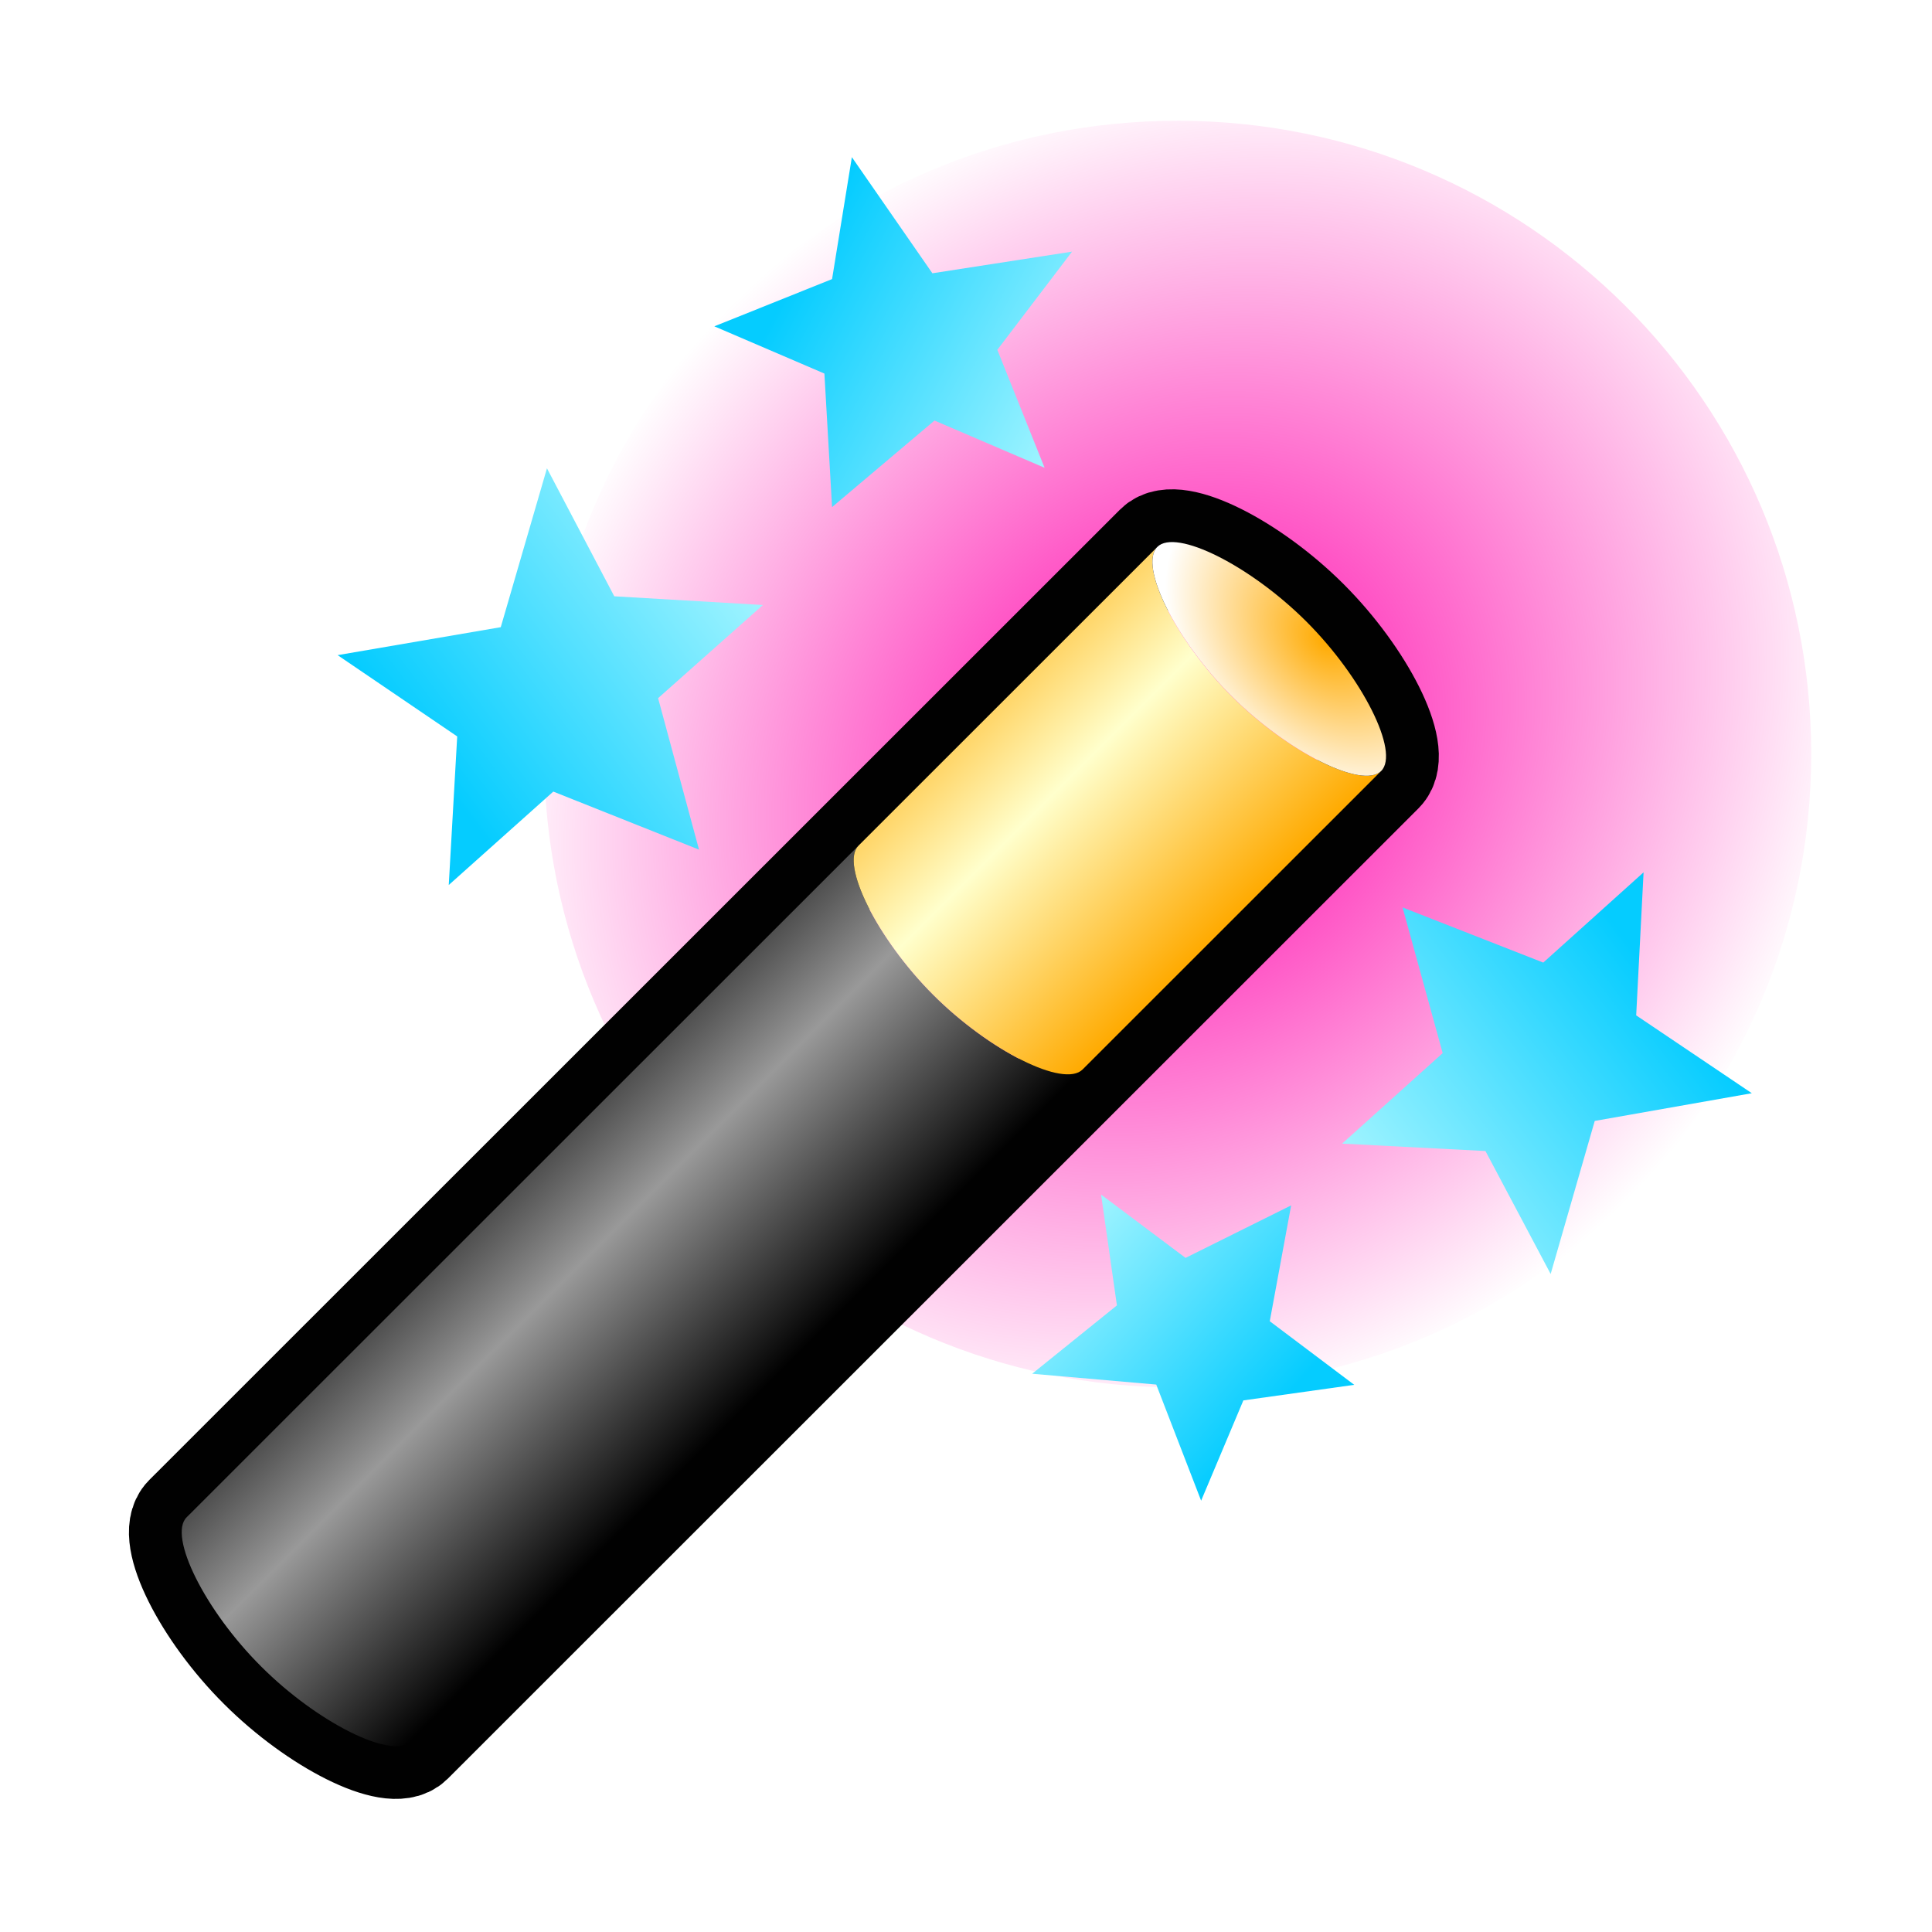
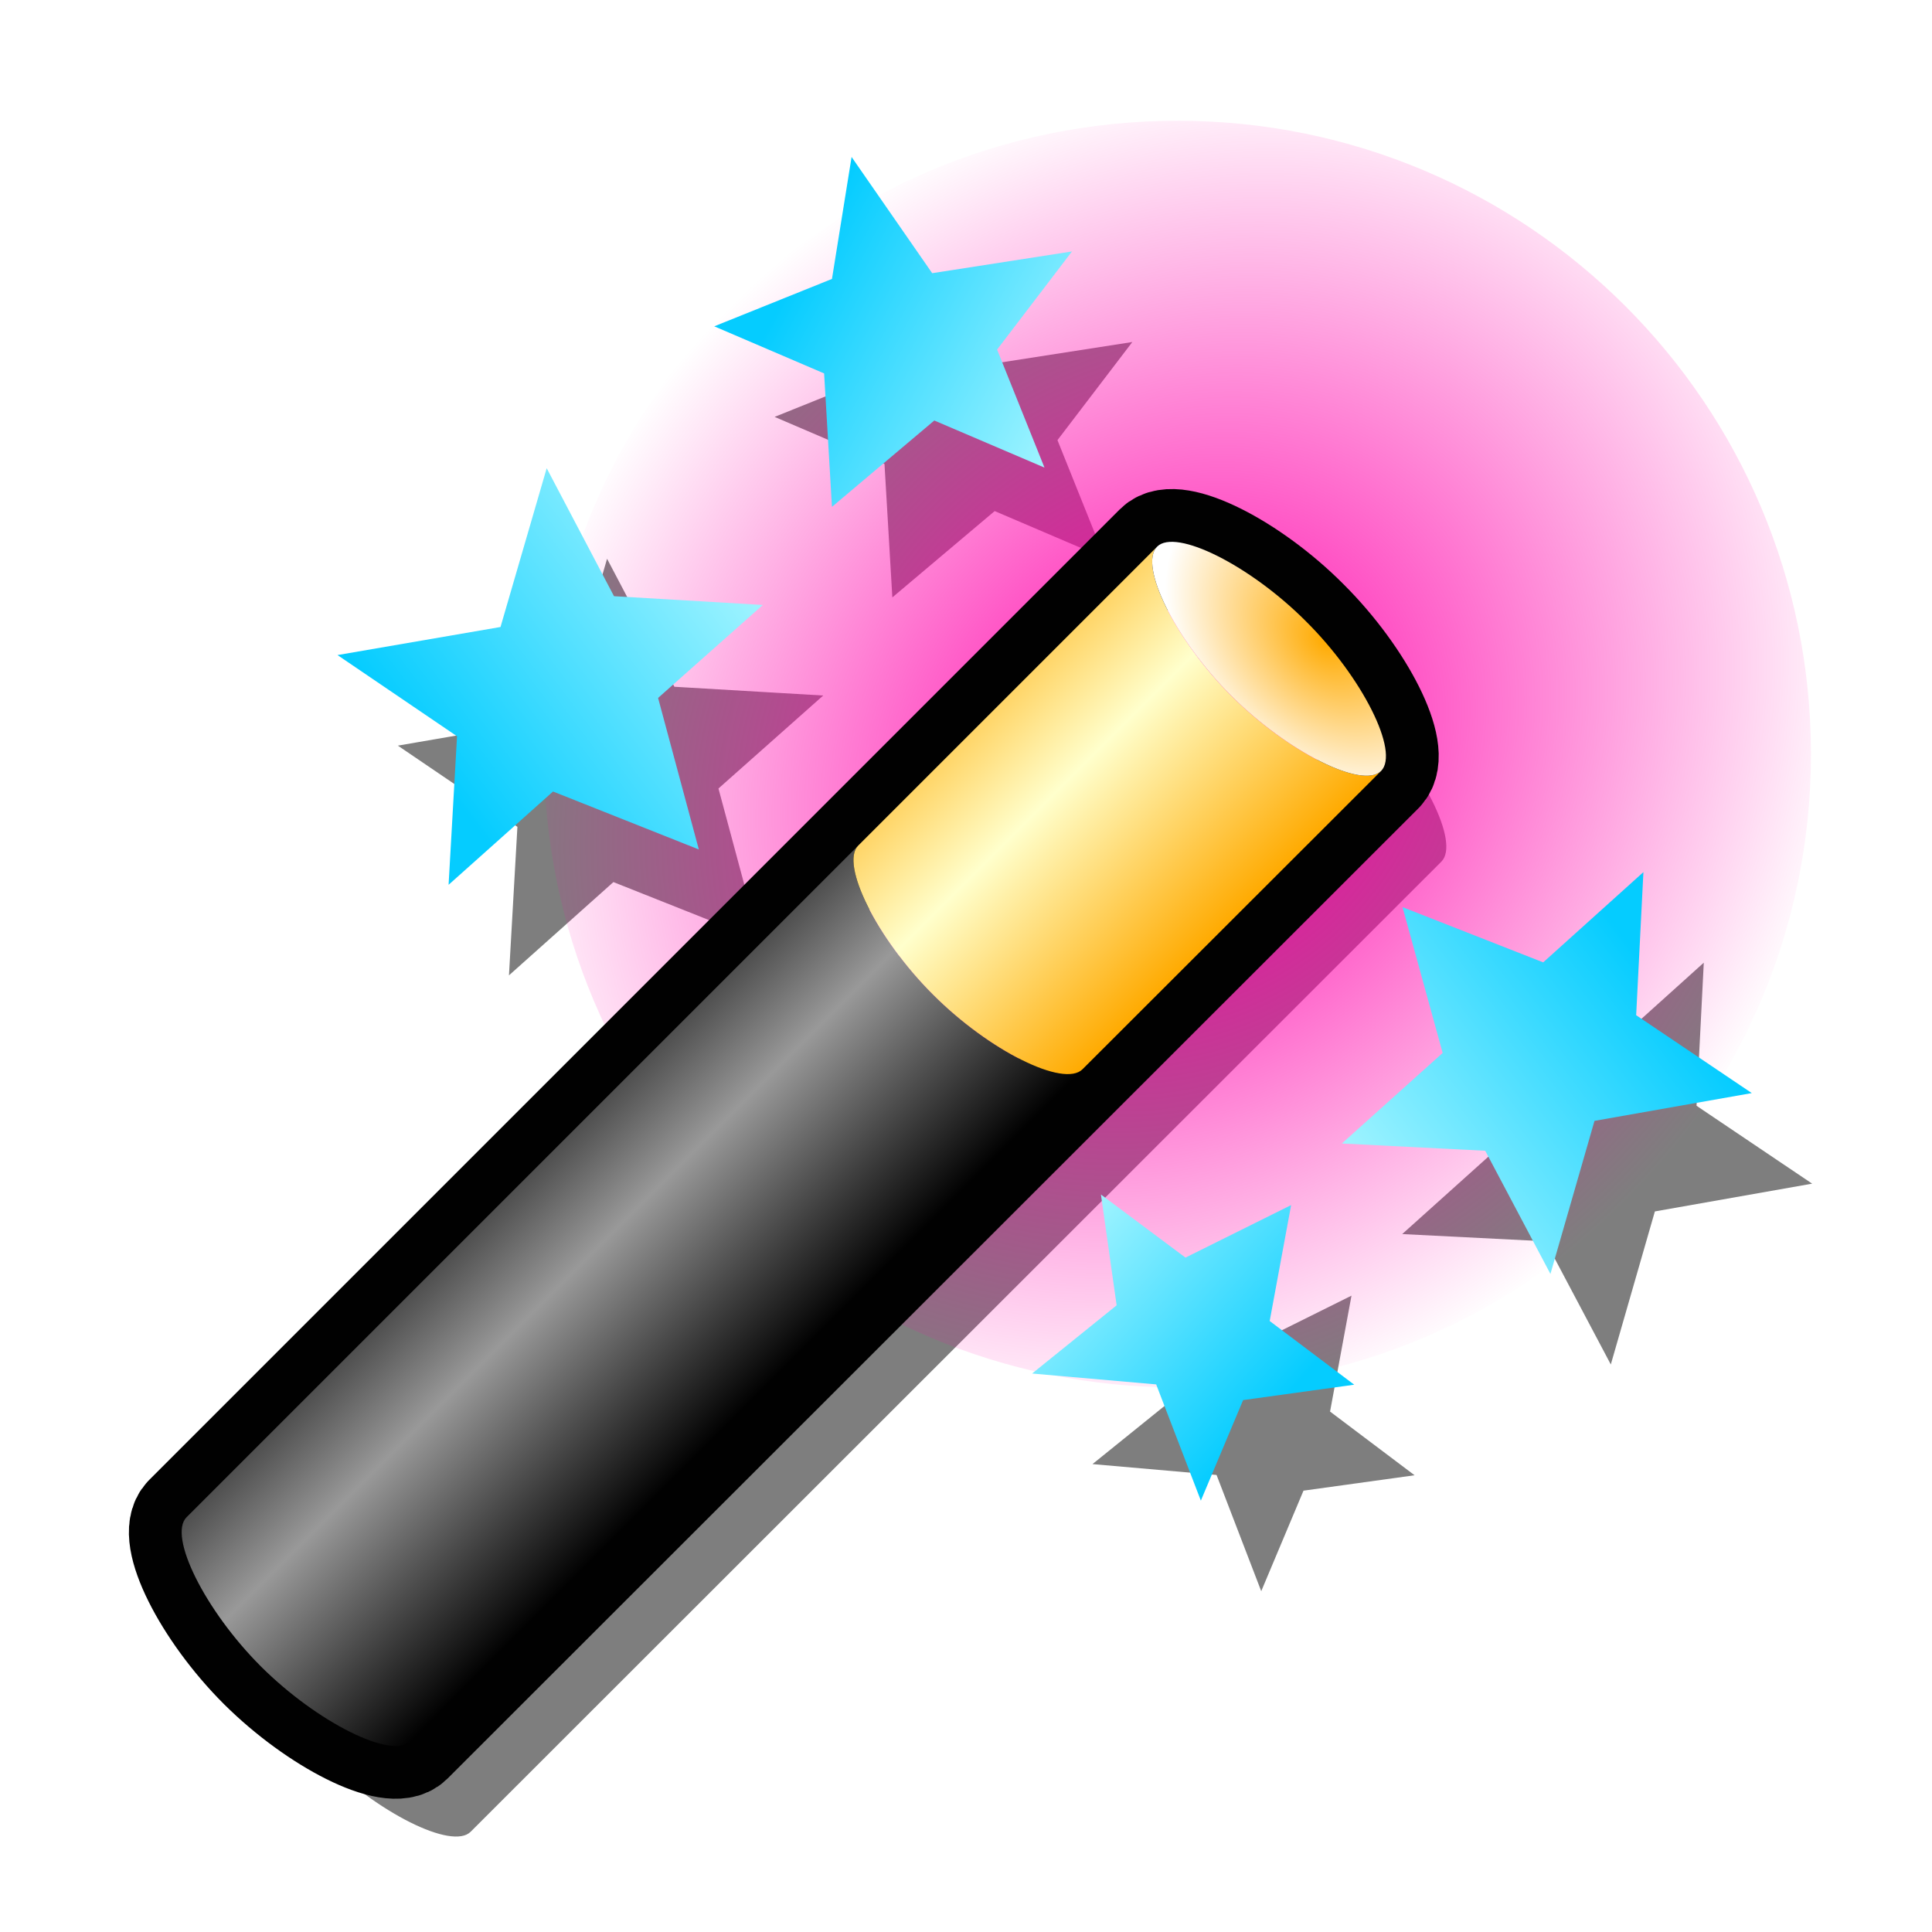
<svg xmlns="http://www.w3.org/2000/svg" version="1.1" width="64" height="64" color-interpolation="linearRGB">
  <g>
-     <radialGradient id="gradient0" gradientUnits="userSpaceOnUse" cx="0" cy="0" r="64" gradientTransform="matrix(0.2651,0.2651,-0.3093,0.3093,40,24)">
+     <path style="fill:#000000; fill-opacity:0.506" d="M6.18 50.26C5.56 50.88 6.79 53.35 8.65 55.21C10.51 57.06 12.98 58.29 13.59 57.68L45.75 25.54C46.37 24.91 45.13 22.44 43.27 20.59C41.42 18.73 38.94 17.49 38.33 18.11L6.18 50.26z            M6.18 50.26C5.56 50.88 6.79 53.35 8.65 55.21C10.51 57.06 12.98 58.29 13.59 57.68L35.86 35.42C35.24 36.04 32.76 34.8 30.91 32.95C29.05 31.1 27.82 28.62 28.43 28.01L6.18 50.26z            M28.43 28.01C27.82 28.62 29.05 31.1 30.91 32.95C32.76 34.8 35.24 36.04 35.86 35.42L45.75 25.54C45.13 26.15 42.66 24.91 40.8 23.06C38.94 21.21 37.71 18.73 38.33 18.11L28.43 28.01z            M40.8 23.06C42.66 24.91 45.13 26.15 45.75 25.54C46.37 24.91 45.13 22.44 43.27 20.59C41.42 18.73 38.94 17.49 38.33 18.11C37.71 18.73 38.94 21.21 40.8 23.06z            M42.77 39.92L39.27 41.66L36.47 39.57L36.99 43.24L34.19 45.5L38.3 45.86L39.78 49.71L41.18 46.38L44.86 45.87L42.06 43.76L42.77 39.92z            M46.46 30.05L47.79 34.88L44.45 37.88L49.2 38.12L51.36 42.2L52.82 37.13L58.03 36.21L54.2 33.63L54.44 28.89L51.12 31.88L46.46 30.05z            M23.15 28.14L21.8 23.12L25.27 20.04L20.34 19.75L18.11 15.51L16.58 20.77L11.18 21.7L15.14 24.39L14.86 29.31L18.32 26.22L23.15 28.14z            M27.56 16.79L30.95 13.93L34.6 15.49L33.03 11.58L35.51 8.33L30.88 9.05L28.21 5.2L27.56 9.24L23.66 10.81L27.3 12.37L27.56 16.79z" transform="matrix(1,0,0,1,2,3)" />
+     <radialGradient id="gradient0" gradientUnits="userSpaceOnUse" cx="0" cy="0" r="64" gradientTransform="matrix(0.2318,0.2317,-0.2704,0.2703,39.0106,24.9808)">
      <stop offset="0" stop-color="#ff00a9" />
      <stop offset="1" stop-color="#ff00a9" stop-opacity="0" />
    </radialGradient>
-     <path style="fill:url(#gradient0)" d="M40 0C26.73 0 16 10.73 16 24C16 37.25 26.73 48 40 48C53.25 48 64 37.25 64 24C64 10.73 53.25 0 40 0z" transform="matrix(0.8745,0,0,0.8742,4.0306,4)" />
-     <path style="fill:none; stroke:#010101; stroke-width:4" d="M2.46 52.92C1.75 53.63 3.16 56.46 5.29 58.58C7.41 60.7 10.24 62.11 10.94 61.41L47.71 24.64C48.42 23.93 47 21.1 44.88 18.98C42.76 16.86 39.93 15.44 39.23 16.15L2.46 52.92z" transform="matrix(0.8745,0,0,0.8742,4.0306,4)" />
-     <linearGradient id="gradient1" gradientUnits="userSpaceOnUse" x1="85.9" y1="-36.16" x2="97.21" y2="-24.85">
+     <path style="fill:url(#gradient0)" d="M39.01 4C27.4 4 18.02 13.38 18.02 24.98C18.02 36.56 27.4 45.96 39.01 45.96C50.59 45.96 59.99 36.56 59.99 24.98C59.99 13.38 50.59 4 39.01 4z" />
+     <path style="fill:none; stroke:#010101; stroke-width:3.497" d="M6.18 50.26C5.56 50.88 6.79 53.35 8.65 55.21C10.51 57.06 12.98 58.29 13.59 57.68L45.75 25.54C46.37 24.91 45.13 22.44 43.27 20.59C41.42 18.73 38.94 17.49 38.33 18.11L6.18 50.26z" />
+     <linearGradient id="gradient1" gradientUnits="userSpaceOnUse" x1="79.15" y1="-27.61" x2="89.04" y2="-17.72">
      <stop offset="0" stop-color="#010101" />
      <stop offset="0.484" stop-color="#999999" />
      <stop offset="1" stop-color="#010101" />
    </linearGradient>
-     <path style="fill:url(#gradient1)" d="M2.46 52.92C1.75 53.63 3.16 56.46 5.29 58.58C7.41 60.7 10.24 62.11 10.94 61.41L36.4 35.95C35.69 36.66 32.86 35.24 30.74 33.12C28.62 31 27.21 28.17 27.91 27.47L2.46 52.92z" transform="matrix(0.8745,0,0,0.8742,4.0306,4)" />
-     <linearGradient id="gradient2" gradientUnits="userSpaceOnUse" x1="85.9" y1="-36.16" x2="97.21" y2="-24.85">
+     <path style="fill:url(#gradient1)" d="M6.18 50.26C5.56 50.88 6.79 53.35 8.65 55.21C10.51 57.06 12.98 58.29 13.59 57.68L35.86 35.42C35.24 36.04 32.76 34.8 30.91 32.95C29.05 31.1 27.82 28.62 28.43 28.01L6.18 50.26z" />
+     <linearGradient id="gradient2" gradientUnits="userSpaceOnUse" x1="79.15" y1="-27.61" x2="89.04" y2="-17.72">
      <stop offset="0" stop-color="#ffaa00" />
      <stop offset="0.489" stop-color="#ffffcc" />
      <stop offset="1" stop-color="#ffaa00" />
    </linearGradient>
-     <path style="fill:url(#gradient2)" d="M27.91 27.47C27.21 28.17 28.62 31 30.74 33.12C32.86 35.24 35.69 36.66 36.4 35.95L47.71 24.64C47 25.34 44.18 23.93 42.05 21.81C39.93 19.69 38.52 16.86 39.23 16.15L27.91 27.47z" transform="matrix(0.8745,0,0,0.8742,4.0306,4)" />
-     <radialGradient id="gradient3" gradientUnits="userSpaceOnUse" cx="0" cy="0" r="64" gradientTransform="matrix(0.0772,0.0772,-0.0552,0.0552,45.5952,19.6919)">
+     <path style="fill:url(#gradient2)" d="M28.43 28.01C27.82 28.62 29.05 31.1 30.91 32.95C32.76 34.8 35.24 36.04 35.86 35.42L45.75 25.54C45.13 26.15 42.66 24.91 40.8 23.06C38.94 21.21 37.71 18.73 38.33 18.11L28.43 28.01z" />
+     <radialGradient id="gradient3" gradientUnits="userSpaceOnUse" cx="0" cy="0" r="64" gradientTransform="matrix(0.0675,0.0674,-0.0482,0.0482,43.9036,21.2146)">
      <stop offset="0" stop-color="#ffaa00" />
      <stop offset="1" stop-color="#ffffff" />
    </radialGradient>
-     <path style="fill:url(#gradient3)" d="M42.05 21.81C44.18 23.93 47 25.34 47.71 24.64C48.42 23.93 47 21.1 44.88 18.98C42.76 16.86 39.93 15.44 39.23 16.15C38.52 16.86 39.93 19.69 42.05 21.81z" transform="matrix(0.8745,0,0,0.8742,4.0306,4)" />
-     <linearGradient id="gradient4" gradientUnits="userSpaceOnUse" x1="38.61" y1="34.52" x2="48.56" y2="43.38">
+     <path style="fill:url(#gradient3)" d="M40.8 23.06C42.66 24.91 45.13 26.15 45.75 25.54C46.37 24.91 45.13 22.44 43.27 20.59C41.42 18.73 38.94 17.49 38.33 18.11C37.71 18.73 38.94 21.21 40.8 23.06z" />
+     <linearGradient id="gradient4" gradientUnits="userSpaceOnUse" x1="37.79" y1="34.17" x2="46.49" y2="41.92">
      <stop offset="0" stop-color="#ccffff" />
      <stop offset="1" stop-color="#05ccff" />
    </linearGradient>
-     <path style="fill:url(#gradient4)" d="M44.3 41.1L40.3 43.09L37.1 40.69L37.7 44.89L34.49 47.48L39.19 47.89L40.89 52.29L42.49 48.49L46.69 47.9L43.49 45.49L44.3 41.1z" transform="matrix(0.8745,0,0,0.8742,4.0306,4)" />
-     <linearGradient id="gradient5" gradientUnits="userSpaceOnUse" x1="38.85" y1="35.34" x2="52.44" y2="25.02">
+     <path style="fill:url(#gradient4)" d="M42.77 39.92L39.27 41.66L36.47 39.57L36.99 43.24L34.19 45.5L38.3 45.86L39.78 49.71L41.18 46.38L44.86 45.87L42.06 43.76L42.77 39.92z" />
+     <linearGradient id="gradient5" gradientUnits="userSpaceOnUse" x1="38" y1="34.89" x2="49.88" y2="25.87">
      <stop offset="0" stop-color="#ccffff" />
      <stop offset="1" stop-color="#05ccff" />
    </linearGradient>
-     <path style="fill:url(#gradient5)" d="M48.52 29.81L50.04 35.33L46.23 38.76L51.66 39.04L54.13 43.7L55.8 37.9L61.75 36.85L57.37 33.9L57.65 28.48L53.85 31.9L48.52 29.81z" transform="matrix(0.8745,0,0,0.8742,4.0306,4)" />
-     <linearGradient id="gradient6" gradientUnits="userSpaceOnUse" x1="31.94" y1="21.92" x2="17.78" y2="32.57">
+     <path style="fill:url(#gradient5)" d="M46.46 30.05L47.79 34.88L44.45 37.88L49.2 38.12L51.36 42.2L52.82 37.13L58.03 36.21L54.2 33.63L54.44 28.89L51.12 31.88L46.46 30.05z" />
+     <linearGradient id="gradient6" gradientUnits="userSpaceOnUse" x1="31.96" y1="23.16" x2="19.57" y2="32.47">
      <stop offset="0" stop-color="#ccffff" />
      <stop offset="1" stop-color="#05ccff" />
    </linearGradient>
-     <path style="fill:url(#gradient6)" d="M21.87 27.62L20.32 21.88L24.29 18.35L18.66 18.02L16.11 13.17L14.36 19.19L8.18 20.25L12.71 23.33L12.39 28.96L16.35 25.42L21.87 27.62z" transform="matrix(0.8745,0,0,0.8742,4.0306,4)" />
-     <linearGradient id="gradient7" gradientUnits="userSpaceOnUse" x1="34.96" y1="20.36" x2="21.6" y2="13.26">
+     <path style="fill:url(#gradient6)" d="M23.15 28.14L21.8 23.12L25.27 20.04L20.34 19.75L18.11 15.51L16.58 20.77L11.18 21.7L15.14 24.39L14.86 29.31L18.32 26.22L23.15 28.14z" />
+     <linearGradient id="gradient7" gradientUnits="userSpaceOnUse" x1="34.6" y1="21.79" x2="22.91" y2="15.59">
      <stop offset="0" stop-color="#ccffff" />
      <stop offset="1" stop-color="#05ccff" />
    </linearGradient>
-     <path style="fill:url(#gradient7)" d="M26.91 14.64L30.79 11.36L34.96 13.15L33.17 8.68L36 4.96L30.71 5.78L27.66 1.38L26.91 6L22.45 7.79L26.62 9.58L26.91 14.64z" transform="matrix(0.8745,0,0,0.8742,4.0306,4)" />
+     <path style="fill:url(#gradient7)" d="M27.56 16.79L30.95 13.93L34.6 15.49L33.03 11.58L35.51 8.33L30.88 9.05L28.21 5.2L27.56 9.24L23.66 10.81L27.3 12.37L27.56 16.79z" />
  </g>
</svg>
